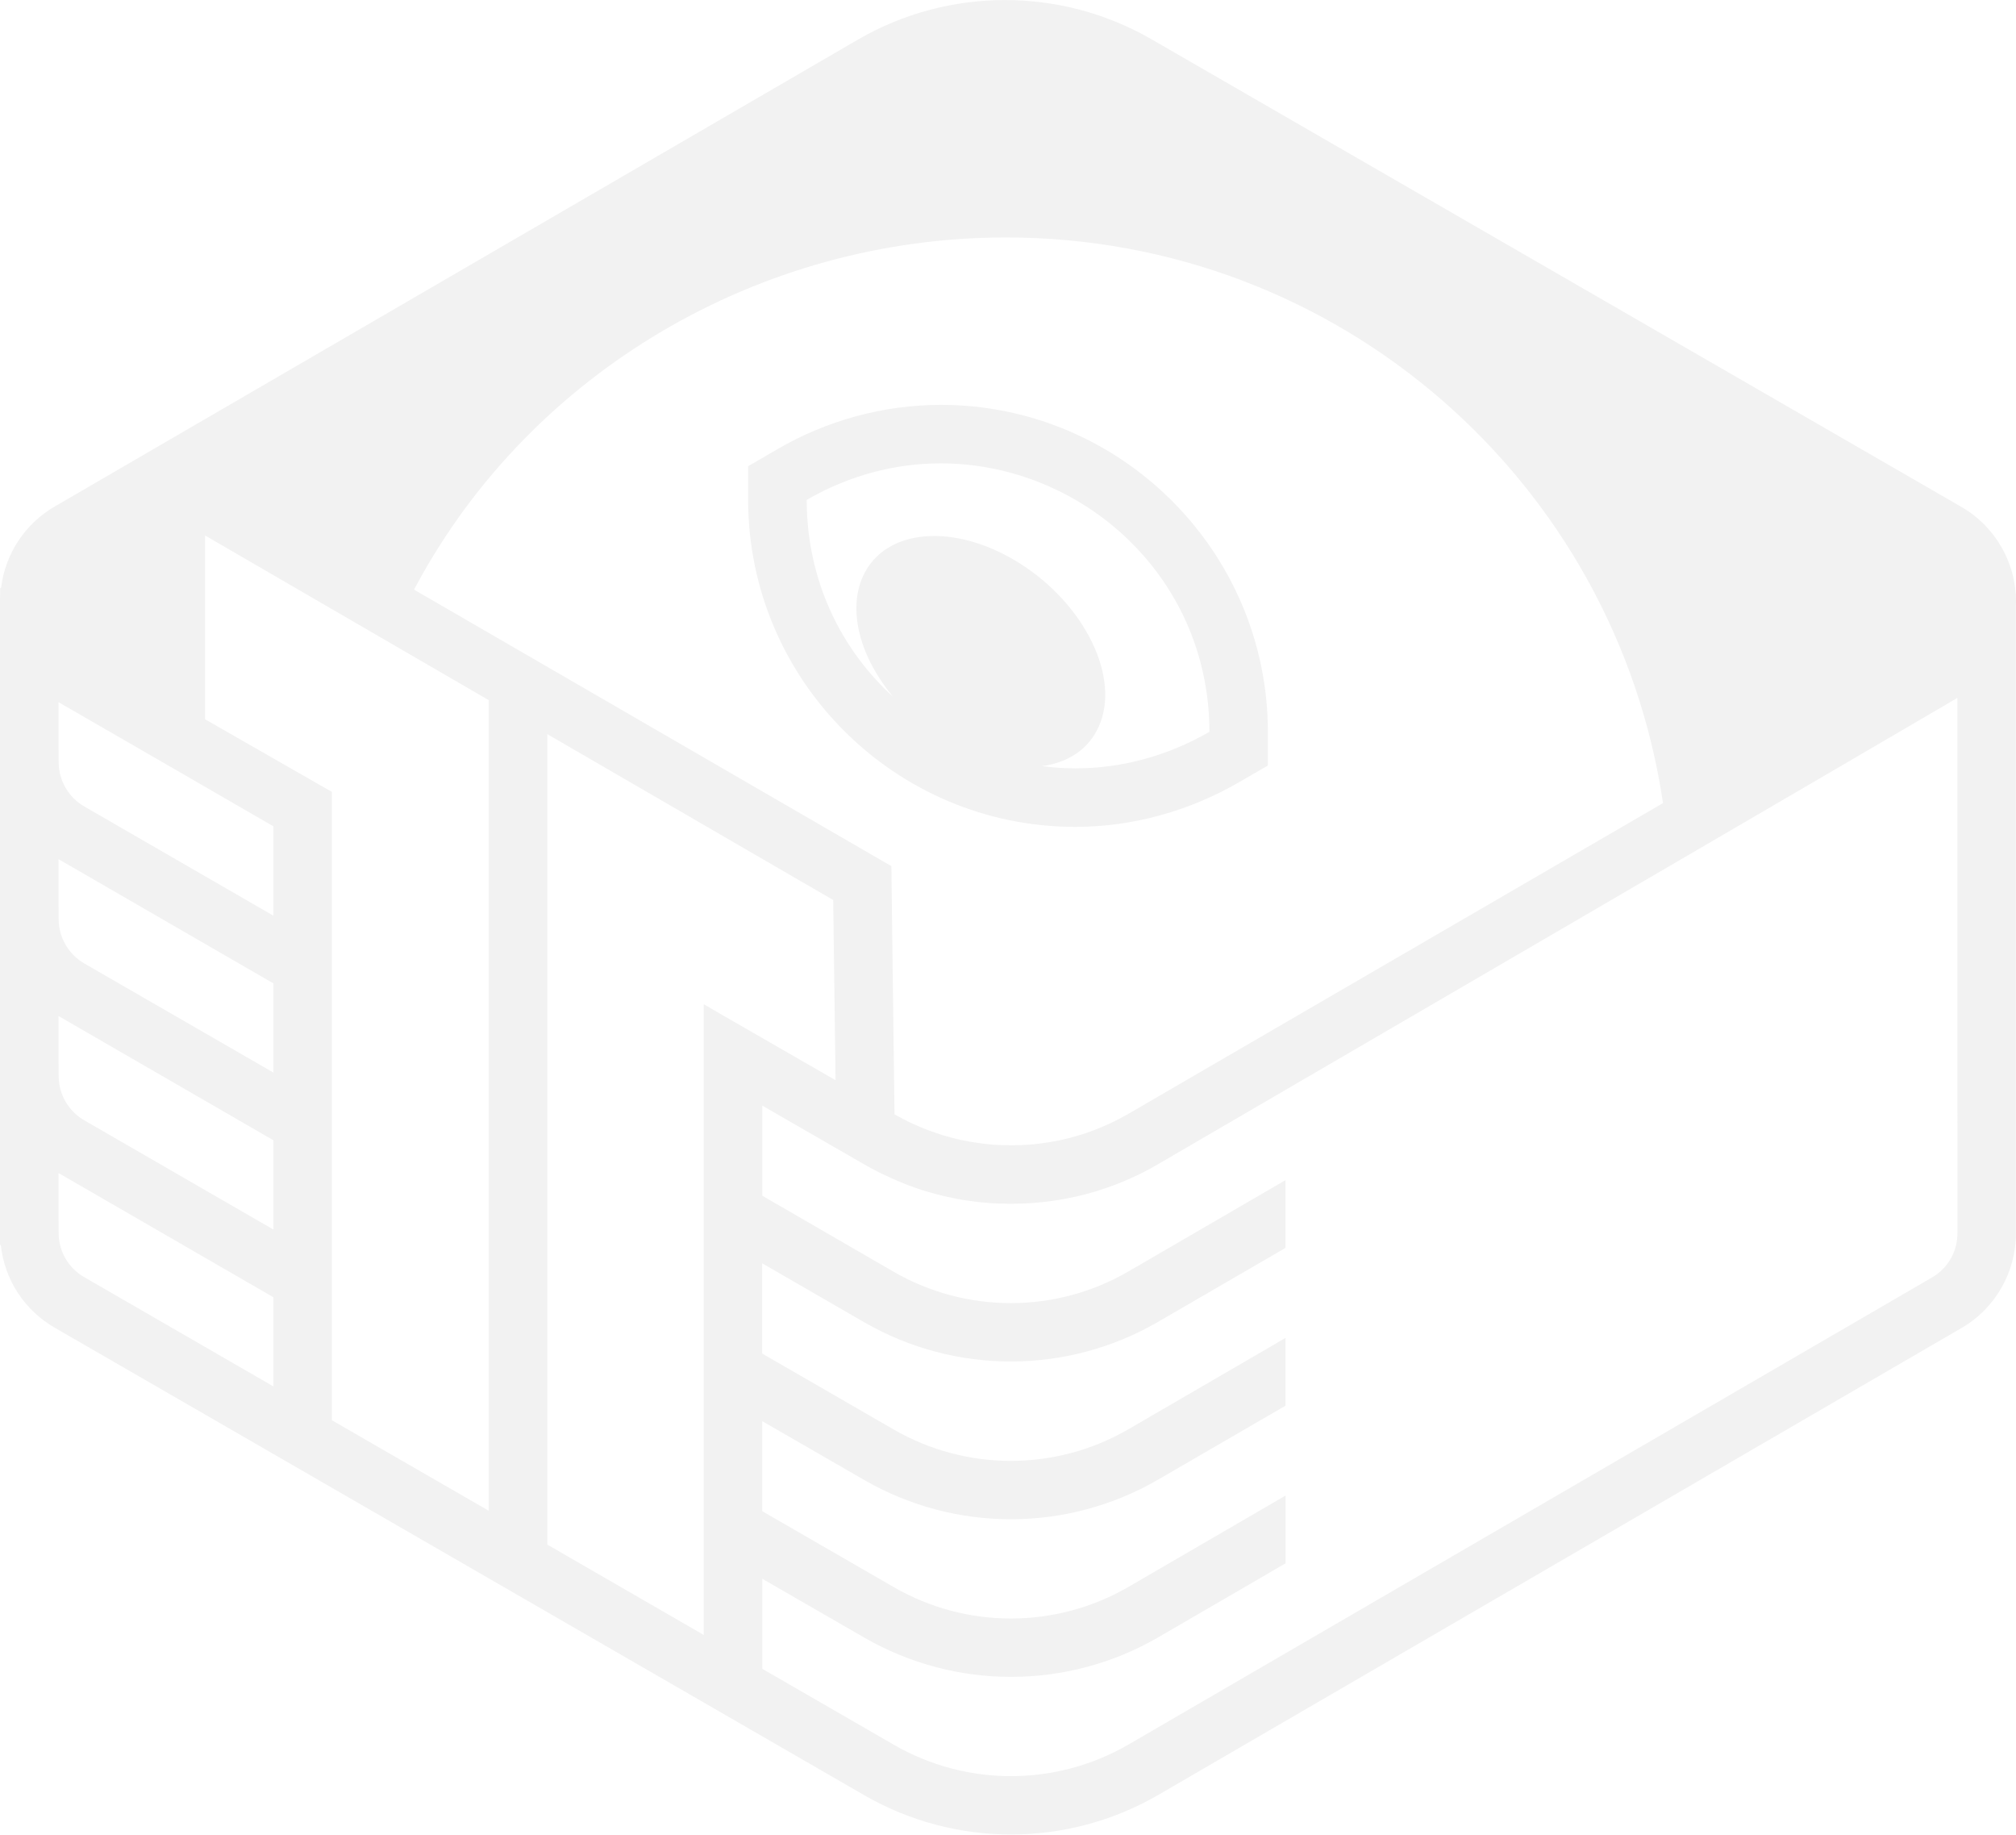
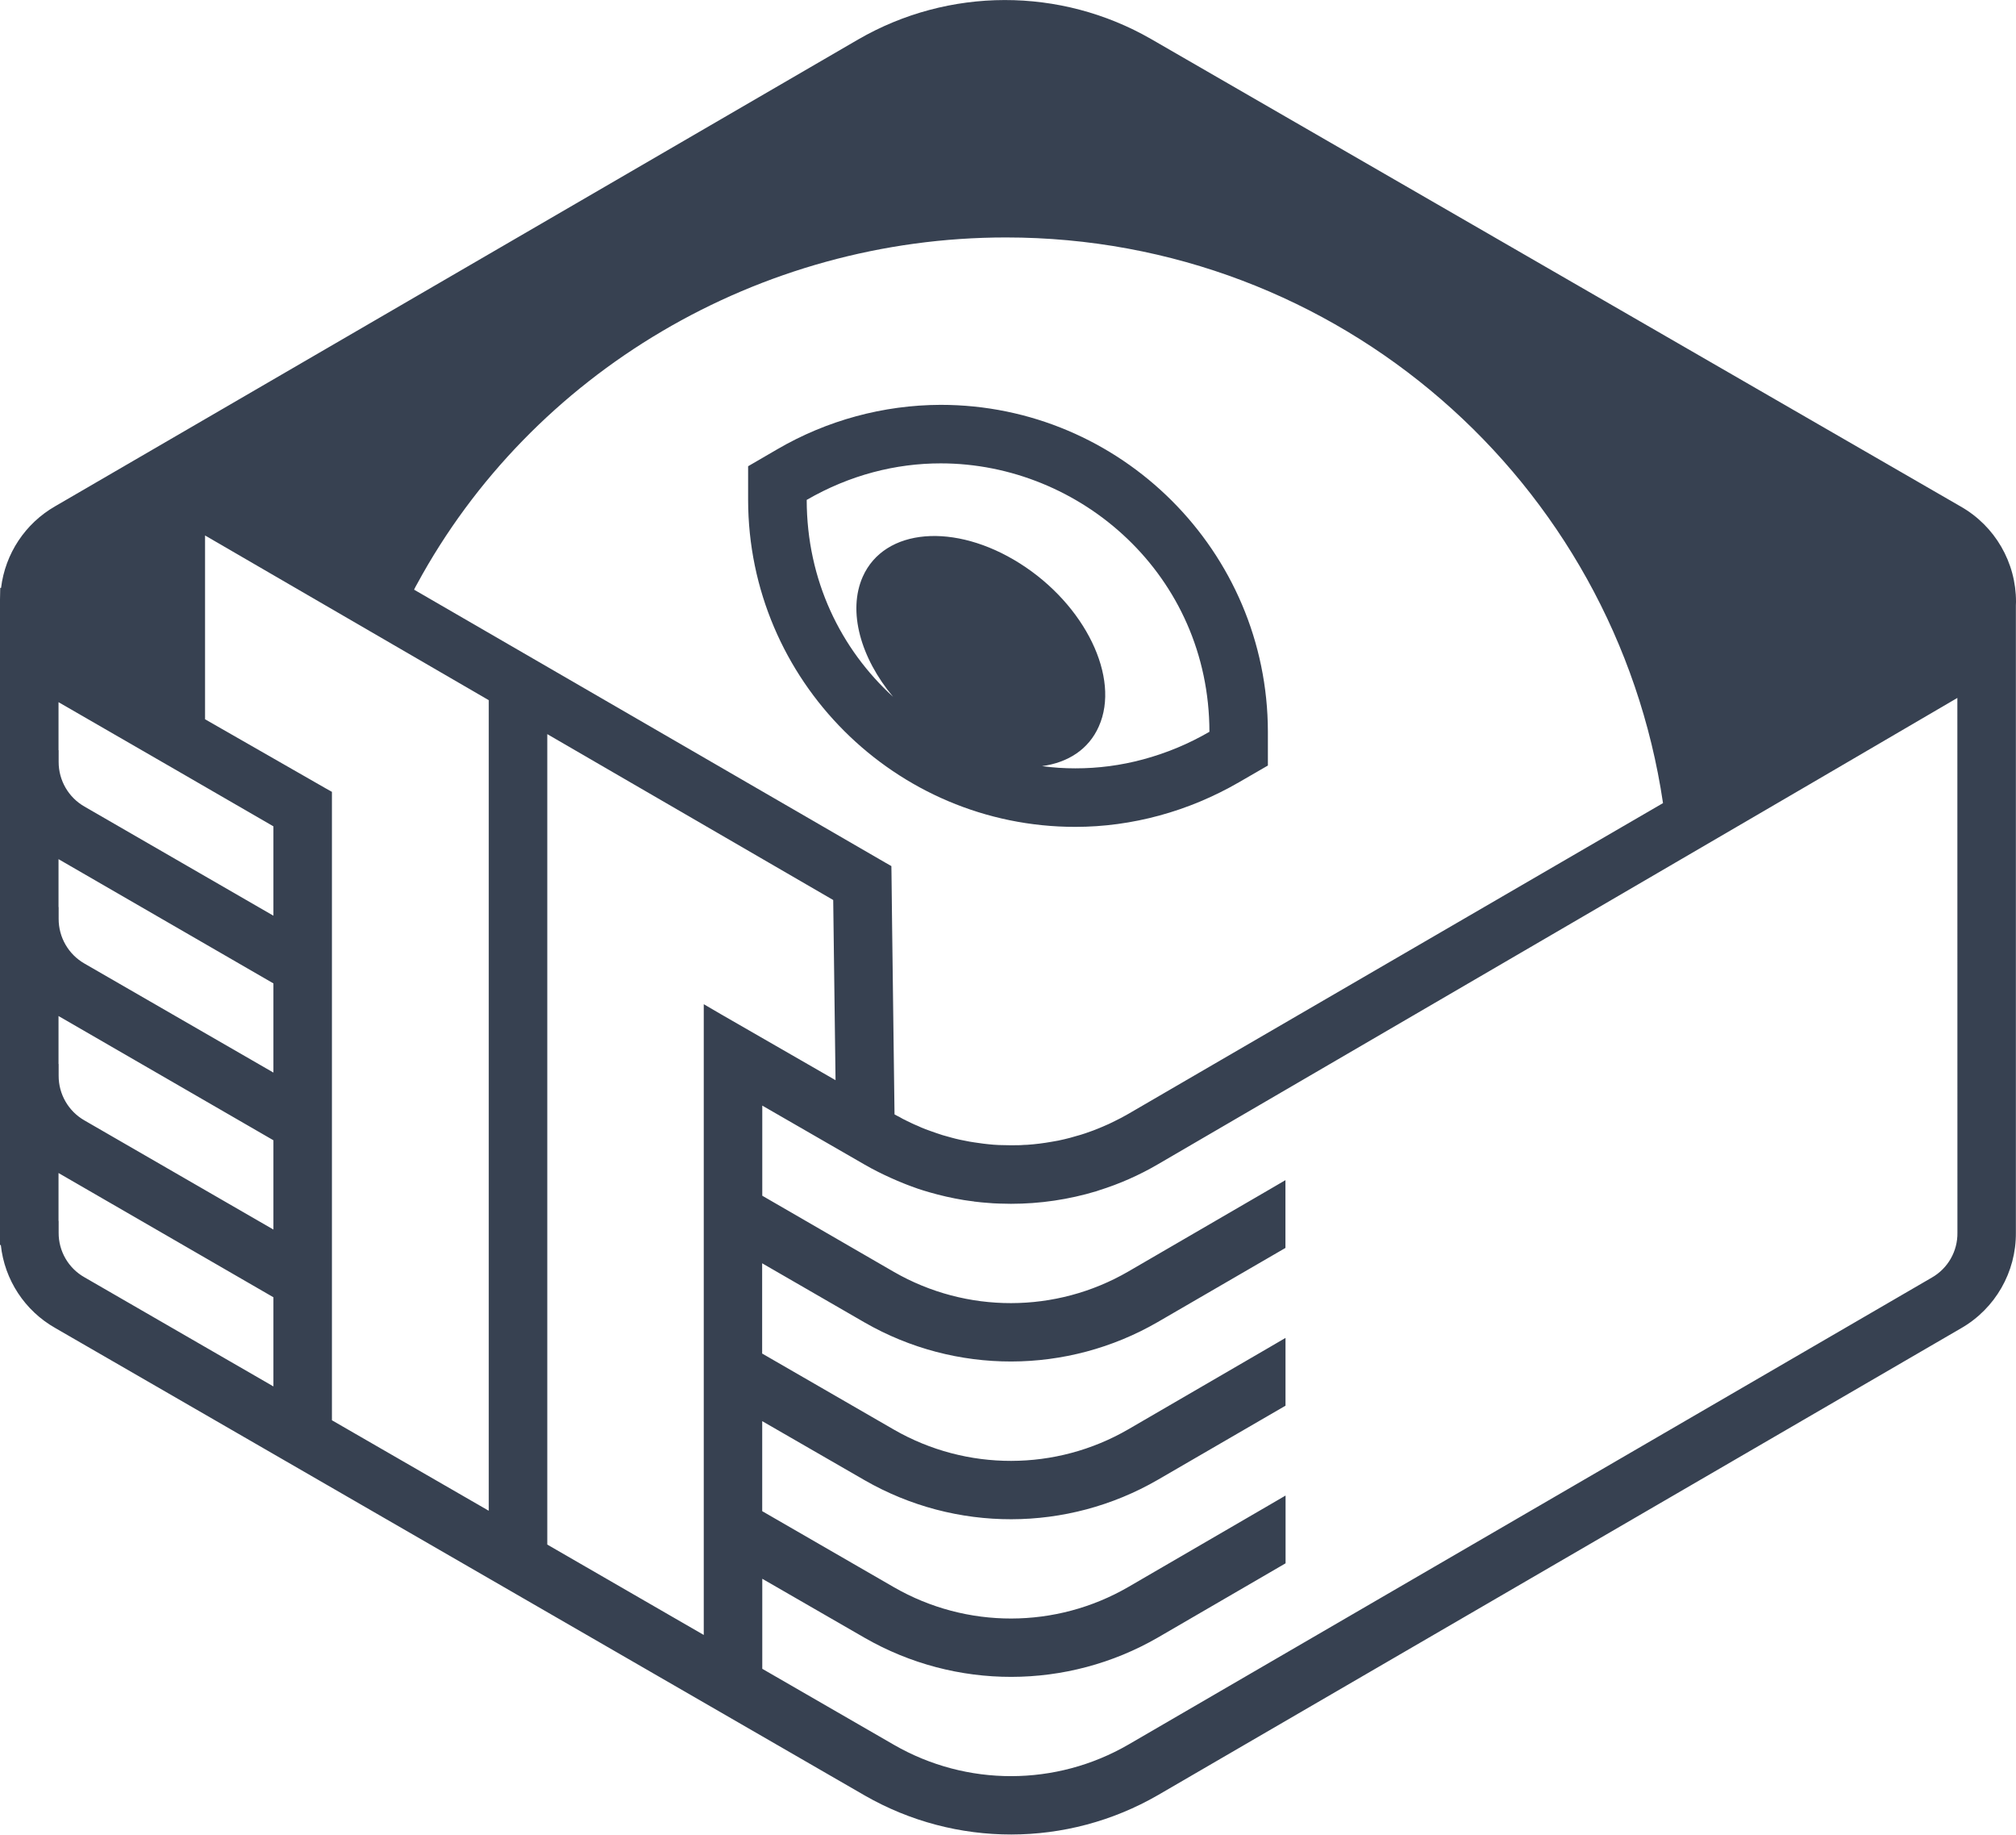
<svg xmlns="http://www.w3.org/2000/svg" viewBox="0 0 1574.31 1432.28">
  <defs>
-     <style>.cls-1{fill:#f2f2f2;}</style>
+     <style>.cls-1{fill:#374151;}</style>
  </defs>
  <g id="Layer_2" data-name="Layer 2">
    <g id="Layer_1-2" data-name="Layer 1">
      <path class="cls-1" d="M734.55,316.07a255,255,0,0,0-127.49,34.64L584.21,364v26.32C584.39,531,699,645.56,839.75,645.56c44.24,0,88.38-12.07,127.59-34.73l22.76-13.16V571.26C989.92,430.5,875.31,316.07,734.55,316.07ZM892.49,592.92a201.65,201.65,0,0,1-52.74,6.94,191.25,191.25,0,0,1-26-1.73c20.3-2.75,36.47-13.17,44.33-31,17-38-10.69-95-61.6-127.22s-105.84-27.61-122.74,10.32c-12,27-1.65,63.43,23.67,93.78-40.77-37.2-67.36-90.85-67.45-153.73,33.81-19.56,69.73-28.52,104.64-28.52,109.31,0,209.67,87.38,209.85,209.57A213.07,213.07,0,0,1,892.49,592.92Z" />
      <path class="cls-1" d="M1531.17,395.47l-632.28-365a229,229,0,0,0-228.77.36L43,395.29A85.25,85.25,0,0,0,.83,459H.18L0,468.14V972H.64a84.79,84.79,0,0,0,42.5,64.8l632.19,365a229.45,229.45,0,0,0,228.86-.28l627.17-364.49a85.26,85.26,0,0,0,42.86-74.67V472.61a26,26,0,0,0,.09-2.65A85.4,85.4,0,0,0,1531.17,395.47ZM325.65,456c89.66-165.34,267-270.62,459.91-270.62,259.66,0,475.81,190.19,513.1,441.62l-155.1,90.12L953.27,827.69l-72,41.86c-3.75,2.2-7.22,4-10.69,5.67-3,1.55-6.13,3-9.69,4.48-2.56,1.09-4.76,1.91-7,2.83-2.1.73-4.29,1.55-6.4,2.28-2.46.83-4.84,1.56-7.31,2.2-3,.91-5.94,1.74-9.23,2.47-3,.73-6.12,1.37-9.69,1.92a178.74,178.74,0,0,1-19.1,2.37l-2.56.09-2.74.19c-2.29,0-4.84.09-7.31.09-3.11,0-6.22-.09-9.42-.19-2.92-.09-5.66-.36-8.31-.63s-4.94-.55-7.32-.92-4.93-.64-7.31-1.1c-5.11-.91-9.87-1.92-14.44-3.2l-1.19-.36h-.09c-3.84-1-7.22-2-10.23-3.11s-5.67-1.92-8.41-3c-2.38-.91-4.3-1.73-6.21-2.65-1.75-.72-3.3-1.37-4.76-2.09-1.64-.74-2.93-1.38-4.38-2.11l-.19-.18-.27-.09a35.05,35.05,0,0,1-4-2.1l-.18-.09-.27-.19c-.09-.09-.28-.09-.37-.18-1.28-.55-2.37-1.28-3.66-1.92l-1.91-149.07-.46-39.57-.09-5.22-4.48-2.55L323.36,460.37A47.24,47.24,0,0,1,325.65,456ZM213.51,1082.41,66,997.23a39.65,39.65,0,0,1-20.2-34.91v-9.14H45.7V915.8l167.81,97Zm0-122.47L66,874.76a40,40,0,0,1-20.2-34.91v-9.14H45.7V793.23l167.81,97Zm0-122.56L66,752.29a40.08,40.08,0,0,1-20.2-35v-9.14H45.7V670.76l167.81,97Zm0-122.47L66,629.73a40.07,40.07,0,0,1-20.2-34.92v-9.14H45.7V548.2L138.93,602l74.58,43.14Zm168.17,464.57L259.2,1108.83V618.21l-4.57-2.56-94.5-54.1V418.05l221.55,128.6ZM549.57,784v492.44l-122.2-70.56V573.15L650.66,702.66l1.82,140.66L563.28,792Zm979,178.4a39.65,39.65,0,0,1-20.11,35.1L881.25,1362a183,183,0,0,1-183.07.27l-102.91-59.4v-70.29l80.06,46.16a229.45,229.45,0,0,0,228.86-.28l95.15-55.29,4.57-2.66V1167.6l-13.71,8-109,63.34a183,183,0,0,1-183.07.27l-102.91-59.41v-70.28l80.06,46.16a229.16,229.16,0,0,0,228.86-.37l95.15-55.2,4.57-2.65v-52.92l-13.71,8-109,63.33a183,183,0,0,1-183.07.28l-102.91-59.41V986.27l80.06,46.24a229.13,229.13,0,0,0,228.86-.36l95.15-55.21,4.57-2.65V921.37l-13.71,8-109,63.33a183,183,0,0,1-183.07.28L595.27,933.53V863.16l80.06,46.15c3.39,1.92,6.67,3.75,10,5.39,6.86,3.47,13.81,6.58,20.66,9.32a17.33,17.33,0,0,0,2.1.83c1.19.45,2.29.91,3.39,1.28,1.46.54,3.37,1.28,5.29,1.91,3,1,5.95,1.92,8.87,2.75a231,231,0,0,0,27,6.12c2.75.37,5.4.82,8.05,1.1l.09.09c.37,0,.64.09,1,.09,3.11.37,6.31.73,9.42.91,2.83.28,6,.46,9.14.55s6.12.18,9.14.18A230.72,230.72,0,0,0,856.21,930a14.55,14.55,0,0,0,1.82-.63A222.93,222.93,0,0,0,904.19,909c134.17-78.14,542.17-315.86,624.33-364.12Z" />
    </g>
  </g>
</svg>
